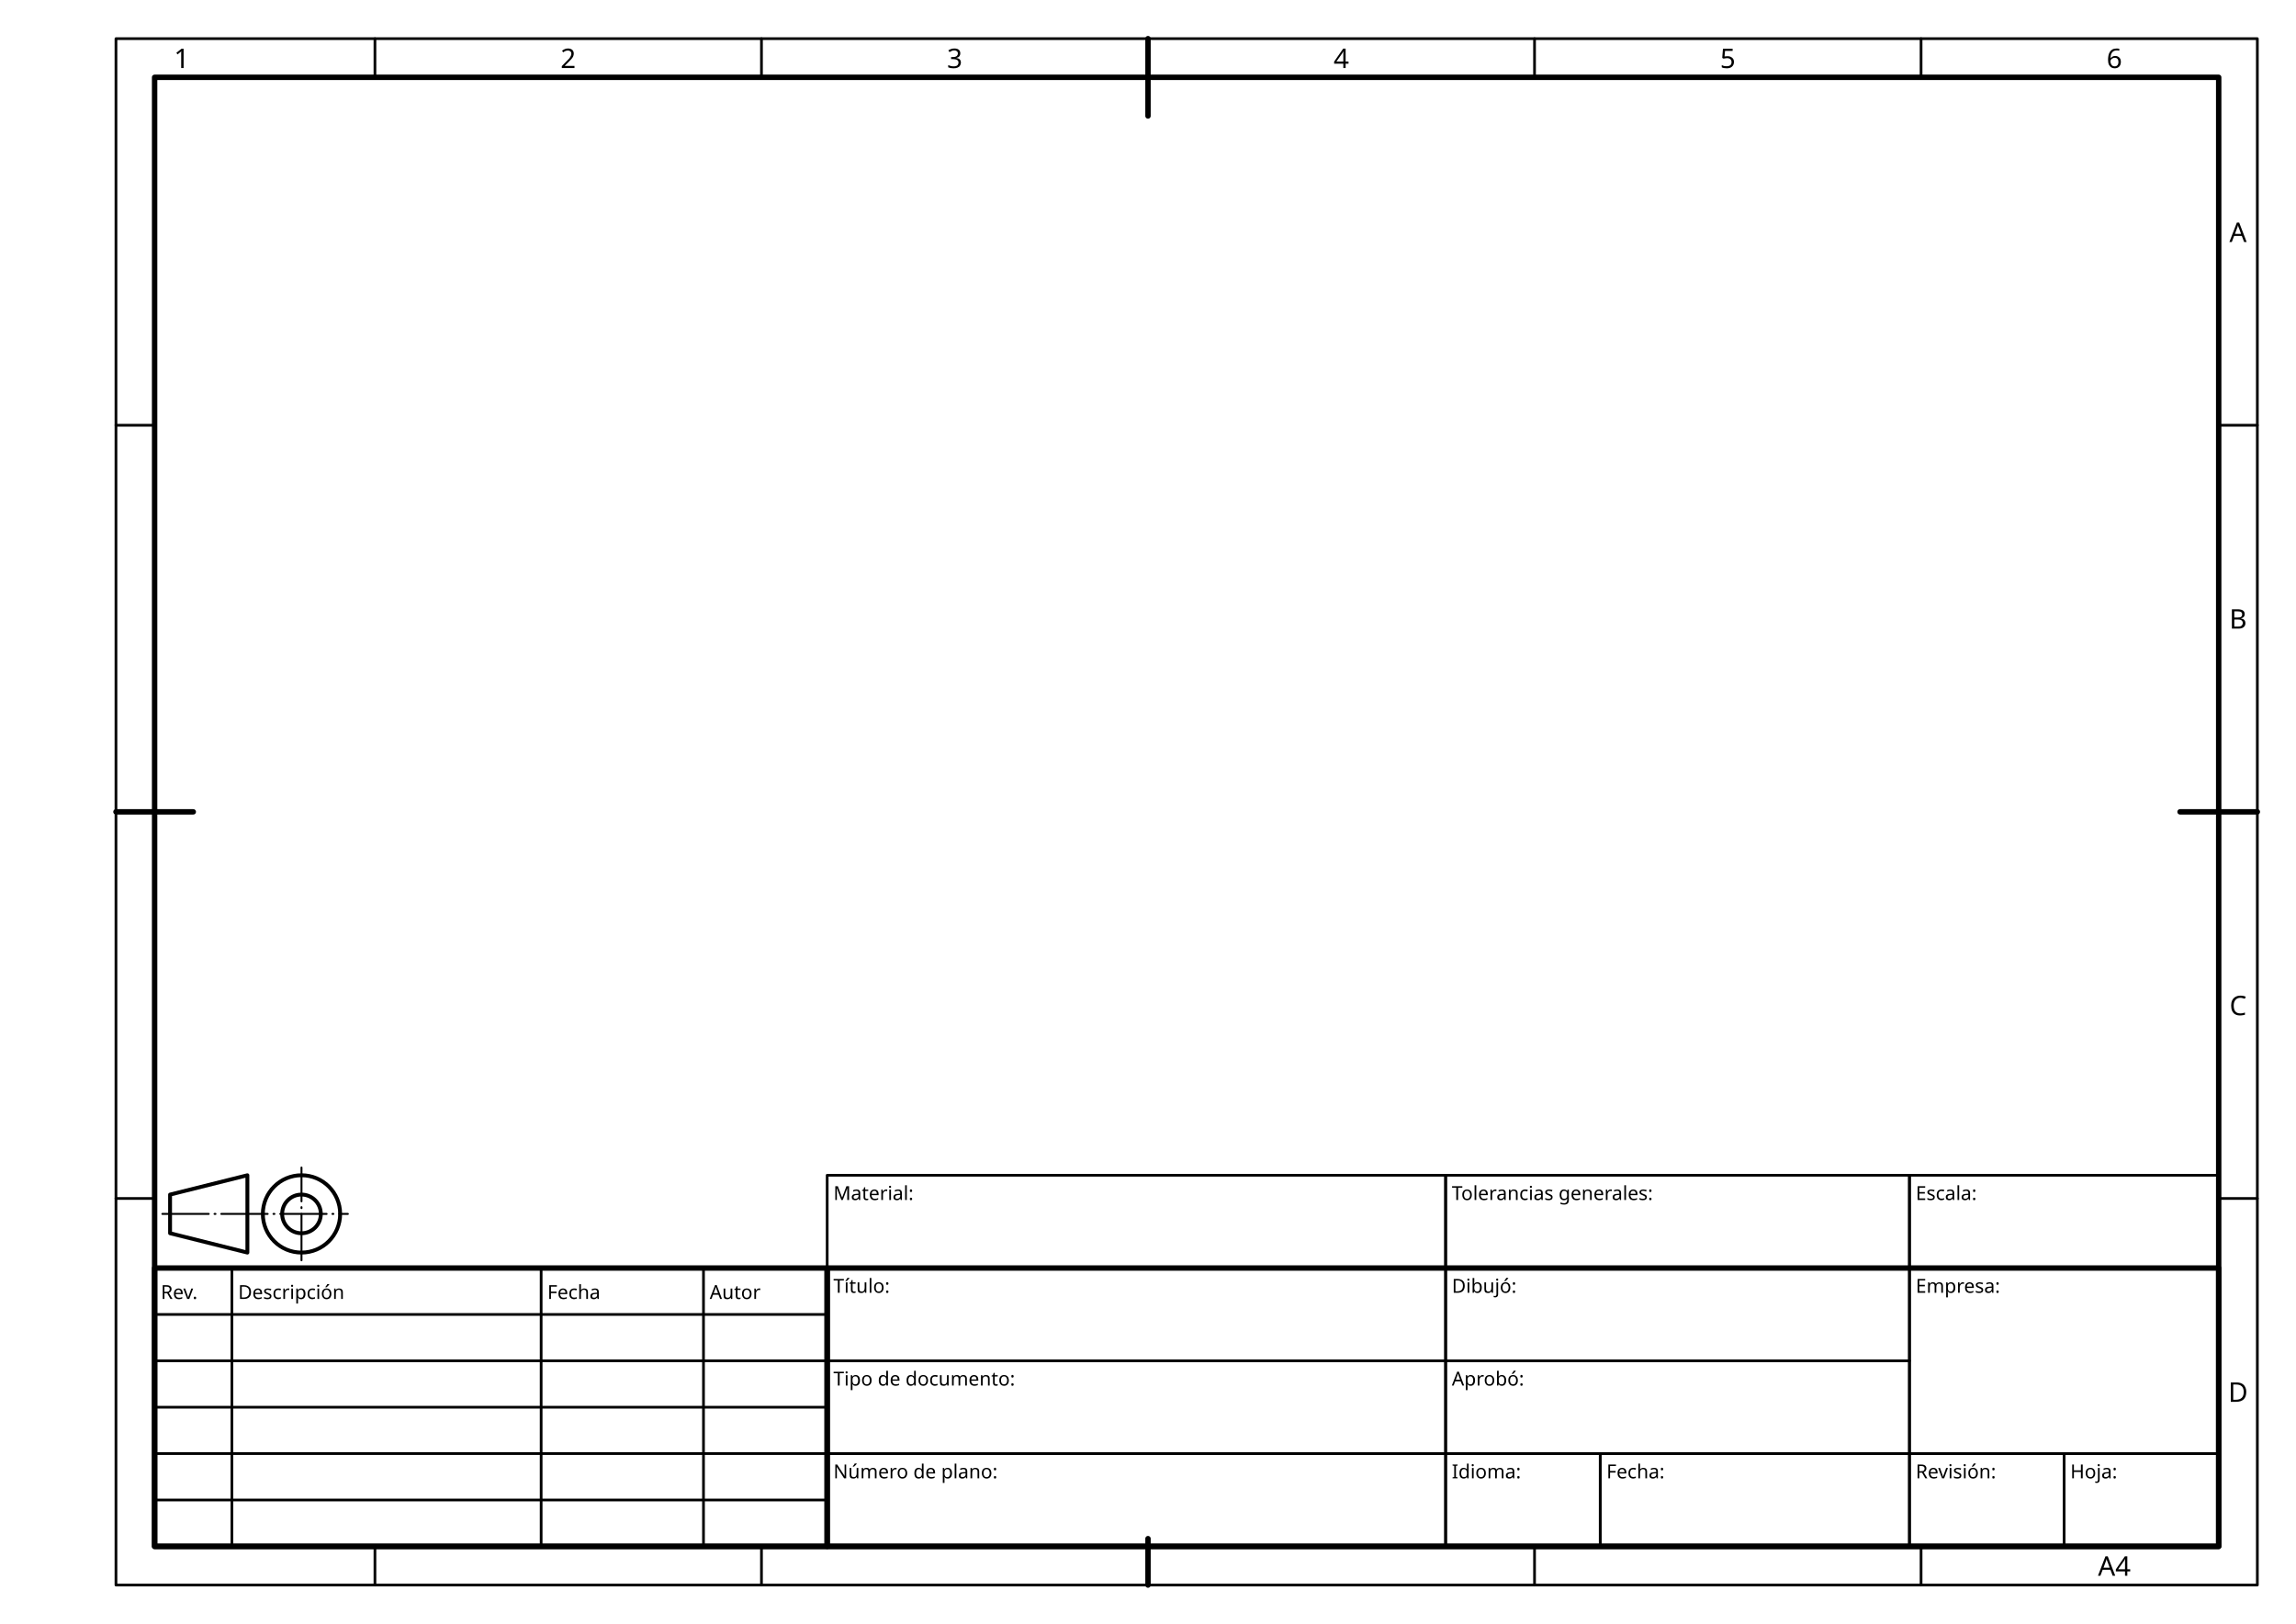
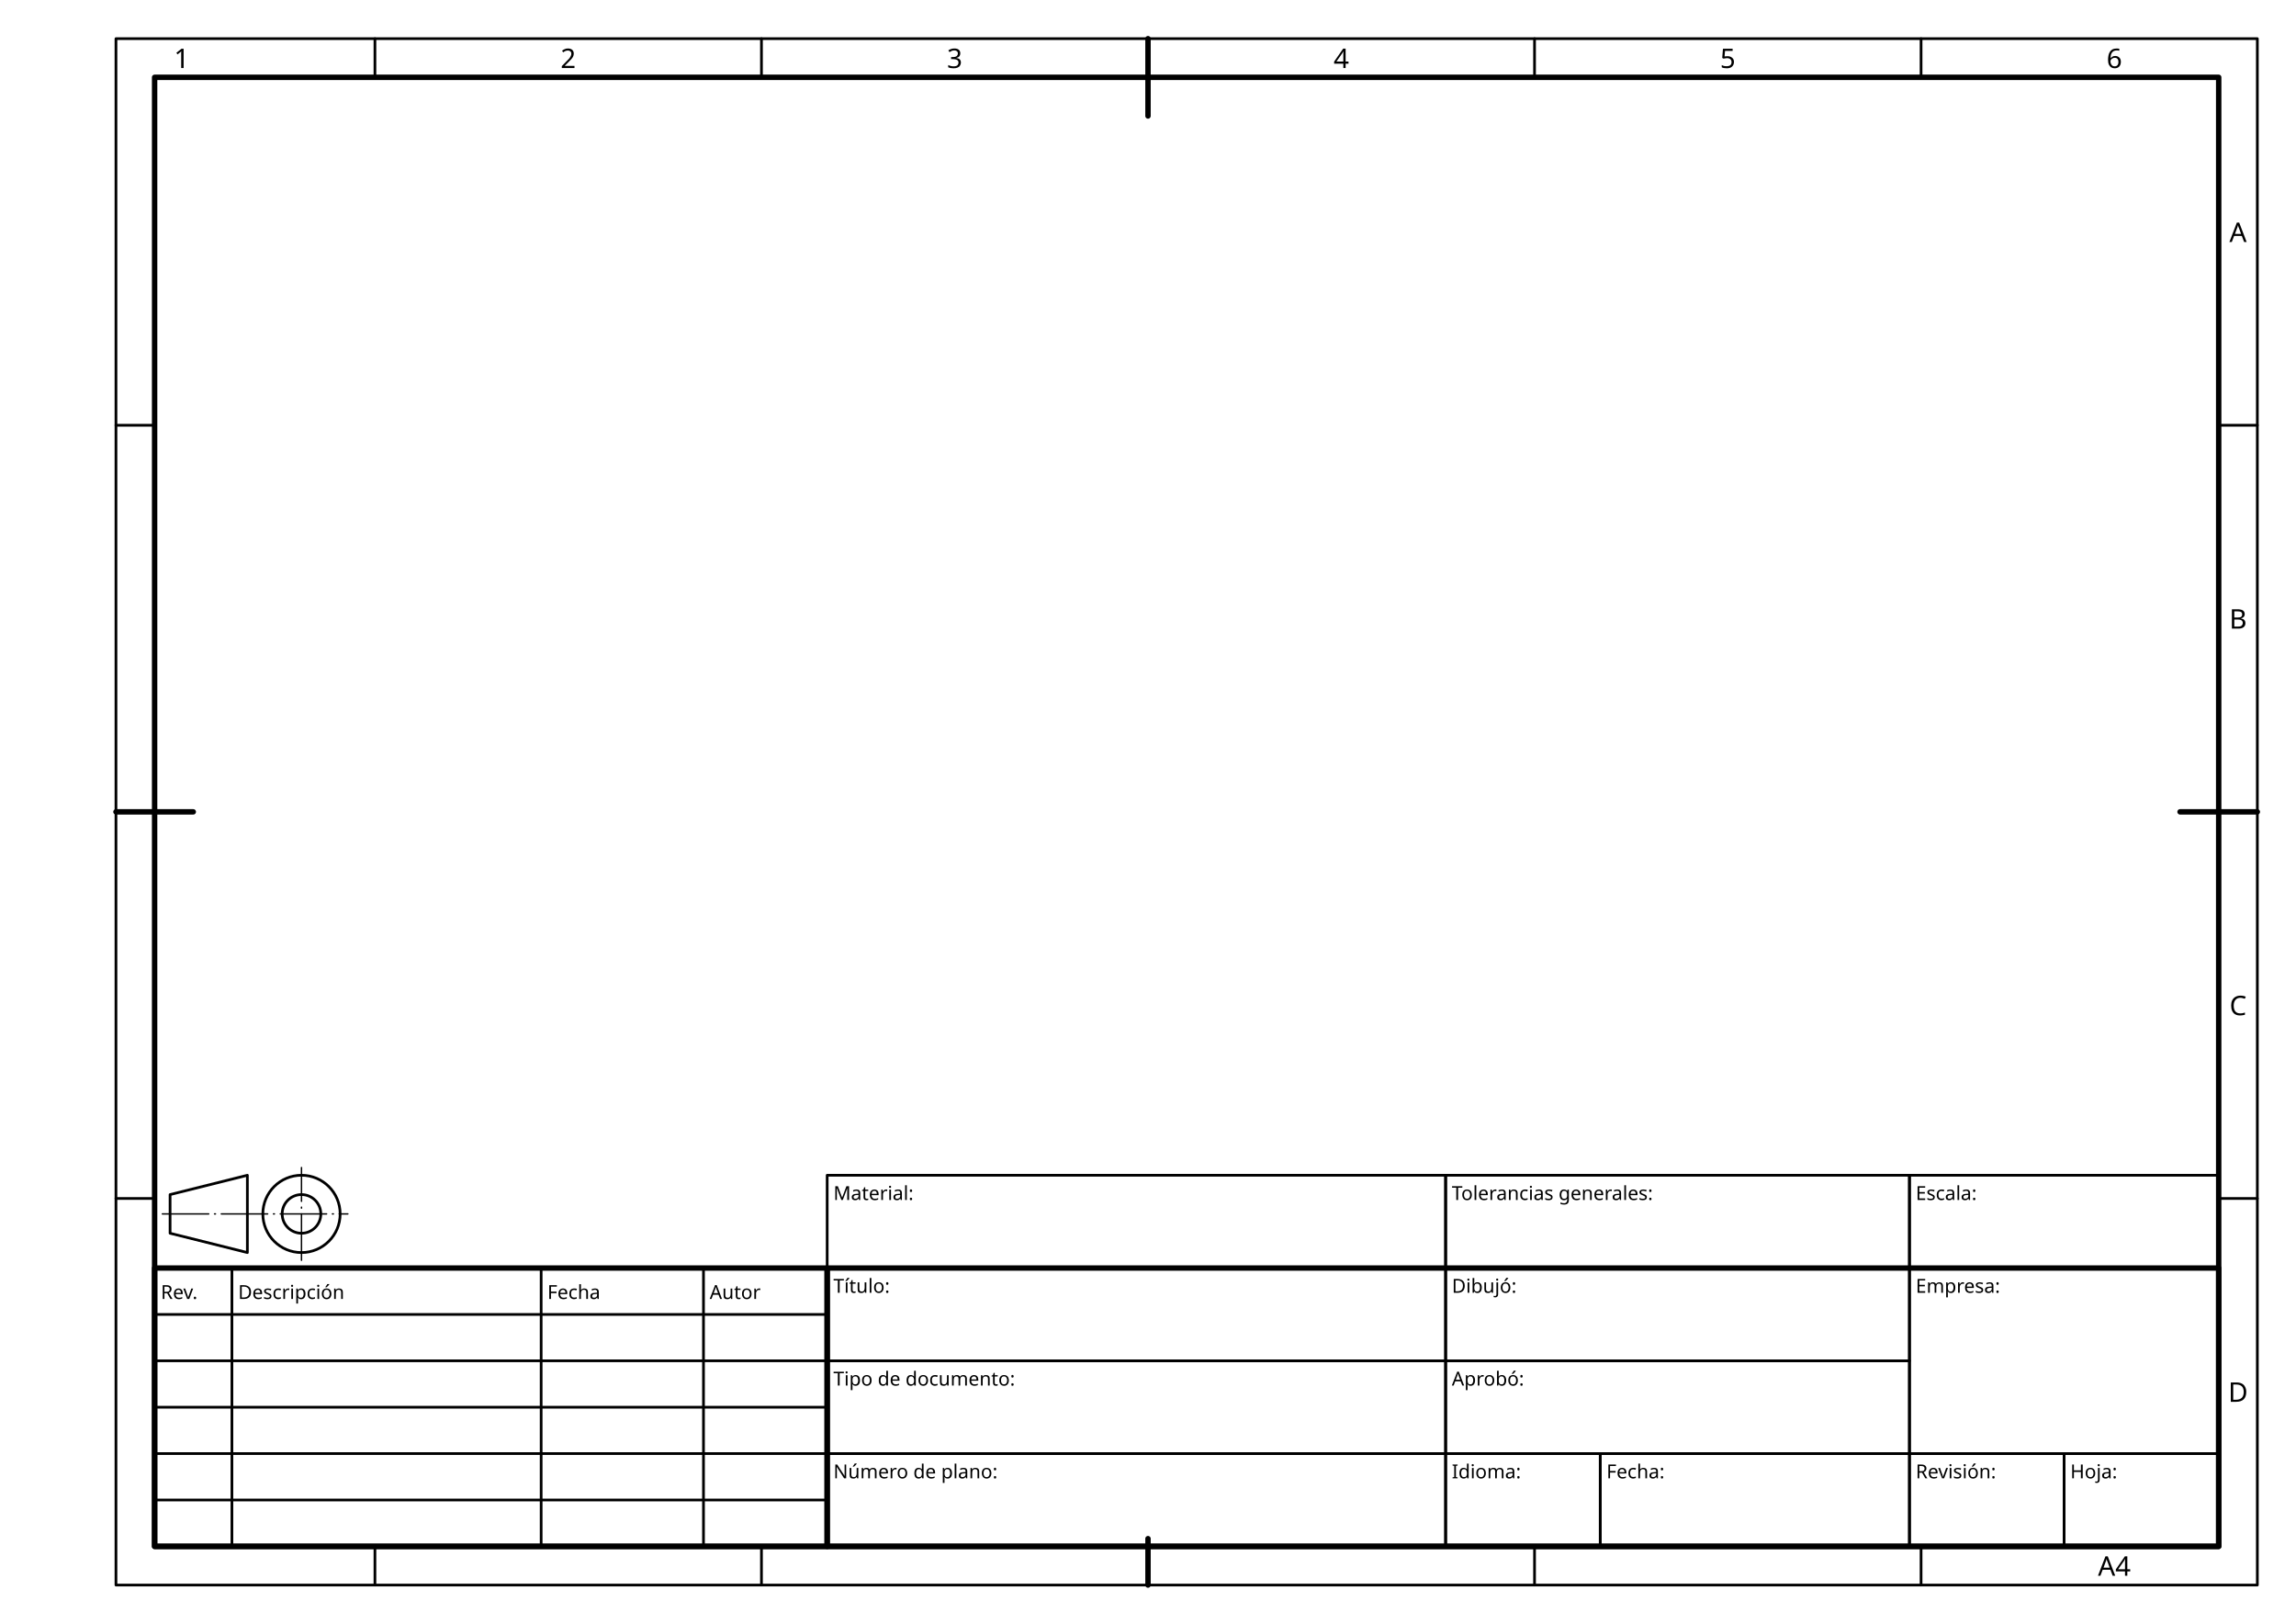
<svg xmlns="http://www.w3.org/2000/svg" xmlns:ns1="https://www.freecad.org/wiki/index.php?title=Svg_Namespace" width="297mm" height="210mm" viewBox="0 0 297 210" version="1.1" id="svg">
  <rect id="drawing_space_frame" x="20" y="10" width="267" height="190" style="fill:none;stroke:#000000;stroke-width:0.7;stroke-linecap:round;stroke-linejoin:round" />
  <g id="centring_marks" style="fill:none;stroke:#000000;stroke-width:0.7;stroke-linecap:round">
    <path id="top_centering" d="m 148.5,5 v 10" />
    <path id="right_centering" d="m 292,105 h -10" />
    <path id="bottom_centering" d="m 148.5,205 v -6" />
    <path id="left_centering" d="m 15,105 h 10" />
  </g>
  <g id="grid_reference_system">
    <g id="grid_reference_borders" style="fill:none;stroke:#000000;stroke-width:0.35;stroke-linecap:round;stroke-linejoin:round">
      <rect id="grid_reference_border" x="15" y="5" width="277" height="200" />
      <path id="upper_border_1" d="m 48.5,5 v 5" />
      <path id="upper_border_2" d="m 98.5,5 v 5" />
      <path id="upper_border_4" d="m 198.5,5 v 5" />
      <path id="upper_border_5" d="m 248.5,5 v 5" />
      <path id="right_border_1" d="m 292,55 h -5" />
      <path id="right_border_3" d="m 292,155 h -5" />
      <path id="lower_border_1" d="m 48.5,205 v -5" />
      <path id="lower_border_2" d="m 98.5,205 v -5" />
      <path id="lower_border_4" d="m 198.5,205 v -5" />
      <path id="lower_border_5" d="m 248.5,205 v -5" />
      <path id="left_border_1" d="m 15,55 h 5" />
      <path id="left_border_3" d="m 15,155 h 5" />
    </g>
    <g id="grid_reference_markers" style="font-size:3.5px;font-family:osifont;text-align:center;text-anchor:middle;fill:#000000;stroke:none">
      <text id="upper_marker_1" x="23.5" y="8.8">1</text>
      <text id="upper_marker_2" x="73.5" y="8.8">2</text>
      <text id="upper_marker_3" x="123.5" y="8.8">3</text>
      <text id="upper_marker_4" x="173.5" y="8.8">4</text>
      <text id="upper_marker_5" x="223.5" y="8.8">5</text>
      <text id="upper_marker_6" x="273.5" y="8.8">6</text>
      <text id="right_marker_1" x="289.5" y="31.3">A</text>
      <text id="right_marker_2" x="289.5" y="81.3">B</text>
      <text id="right_marker_3" x="289.5" y="131.3">C</text>
      <text id="right_marker_4" x="289.5" y="181.3">D</text>
      <text id="lower_marker_6" x="273.5" y="203.8">A4</text>
    </g>
  </g>
  <g id="title_block_borders" style="fill:none;stroke:#000000;stroke-width:0.35;stroke-linecap:round;stroke-linejoin:round">
    <rect id="title_block_frame" x="107" y="164" width="180" height="36" style="stroke-width:0.7" />
    <rect id="legal_owner_border" x="247" y="164" width="40" height="24" />
    <rect id="identification_number_border" x="107" y="188" width="80" height="12" />
    <rect id="revision_index_border" x="247" y="188" width="20" height="12" />
    <rect id="date_of_issue_border" x="207" y="188" width="40" height="12" />
    <rect id="sheet_number_border" x="267" y="188" width="20" height="12" />
    <rect id="language_code_border" x="187" y="188" width="20" height="12" />
    <rect id="title_border" x="107" y="164" width="80" height="12" />
    <rect id="approval_person_border" x="187" y="176" width="60" height="12" />
    <rect id="creator_border" x="187" y="164" width="60" height="12" />
    <rect id="document_type_border" x="107" y="176" width="80" height="12" />
    <rect id="part_material_border" x="107" y="152" width="80" height="12" />
    <rect id="general_tolerances_border" x="187" y="152" width="60" height="12" />
    <rect id="sheet_scale_border" x="247" y="152" width="40" height="12" />
  </g>
  <g id="title_block_labels" style="font-size:2.5px;font-family:osifont;text-anchor:start;fill:#000000;stroke:none">
    <text id="legal_owner_label" x="247.8" y="167.2">Empresa:</text>
    <text id="identification_number_label" x="107.8" y="191.2">Número de plano:</text>
    <text id="revision_index_label" x="247.8" y="191.2">Revisión:</text>
    <text id="date_of_issue_label" x="207.8" y="191.2">Fecha:</text>
    <text id="sheet_number_label" x="267.8" y="191.2">Hoja:</text>
    <text id="language_code_label" x="187.8" y="191.2">Idioma:</text>
    <text id="title_label" x="107.8" y="167.2">Título:</text>
    <text id="approval_person_label" x="187.8" y="179.2">Aprobó:</text>
    <text id="creator_label" x="187.8" y="167.2">Dibujó:</text>
    <text id="document_type_label" x="107.8" y="179.2">Tipo de documento:</text>
    <text id="part_material_label" x="107.8" y="155.2">Material:</text>
    <text id="general_tolerances_label" x="187.8" y="155.2">Tolerancias generales:</text>
    <text id="sheet_scale_label" x="247.8" y="155.2">Escala:</text>
  </g>
  <g id="title_block_data_fields" style="font-size:3.5px;font-family:osifont;text-anchor:start;fill:#000000;stroke:none">
    <text id="legal_owner_1_data_field" x="267" y="172.5" ns1:editable="legal_owner_1" ns1:autofill="organization" data-maxwidth="38" style="font-size:3.0px;text-anchor:middle">
      <tspan />
    </text>
    <text id="legal_owner_2_data_field" x="267" y="176.5" ns1:editable="legal_owner_2" data-maxwidth="38" style="font-size:3.0px;text-anchor:middle">
      <tspan />
    </text>
    <text id="legal_owner_3_data_field" x="267" y="180.5" ns1:editable="legal_owner_3" data-maxwidth="38" style="font-size:3.0px;text-anchor:middle">
      <tspan />
    </text>
    <text id="legal_owner_4_data_field" x="267" y="184.5" ns1:editable="legal_owner_4" data-maxwidth="38" style="font-size:3.0px;text-anchor:middle">
      <tspan />
    </text>
    <text id="drawing_number_data_field" x="108" y="196.5" ns1:editable="drawing_number" data-maxwidth="78" style="font-size:5.0px;text-anchor:start">
      <tspan />
    </text>
    <text id="revision_index_data_field" x="257" y="196.5" ns1:editable="revision_index" data-maxwidth="18" style="font-size:5.0px;text-anchor:middle">
      <tspan />
    </text>
    <text id="date_of_issue_data_field" x="208" y="196.5" ns1:editable="date_of_issue" ns1:autofill="date" data-maxwidth="38" style="font-size:3.5px;text-anchor:start">
      <tspan />
    </text>
    <text id="sheet_number_data_field" x="277" y="196.5" ns1:editable="sheet_number" ns1:autofill="sheet" data-maxwidth="18" style="font-size:3.5px;text-anchor:middle">
      <tspan />
    </text>
    <text id="language_code_data_field" x="197" y="196.5" ns1:editable="language_code" data-maxwidth="18" style="font-size:3.5px;text-anchor:middle">
      <tspan />
    </text>
    <text id="title_data_field" x="108" y="173.8" ns1:editable="title" ns1:autofill="title" data-maxwidth="78" style="font-size:5.0px;text-anchor:start">
      <tspan />
    </text>
    <text id="approval_person_data_field" x="188" y="185.5" ns1:editable="approval_person" data-maxwidth="58" style="font-size:3.5px;text-anchor:start">
      <tspan />
    </text>
    <text id="creator_data_field" x="188" y="173.8" ns1:editable="creator" ns1:autofill="author" data-maxwidth="58" style="font-size:3.5px;text-anchor:start">
      <tspan />
    </text>
    <text id="document_type_data_field" x="108" y="185.5" ns1:editable="document_type" data-maxwidth="78" style="font-size:3.5px;text-anchor:start">
      <tspan />
    </text>
    <text id="scale_data_field" x="267" y="160.4" ns1:editable="scale" ns1:autofill="scale" data-maxwidth="38" style="font-size:3.5px;text-anchor:middle">
      <tspan />
    </text>
    <text id="general_tolerances_data_field" x="188" y="160.4" ns1:editable="general_tolerances" data-maxwidth="58" style="font-size:3.5px;text-anchor:start">
      <tspan />
    </text>
    <text id="part_material_data_field" x="108" y="160.4" ns1:editable="part_material" data-maxwidth="78" style="font-size:3.5px;text-anchor:start">
      <tspan />
    </text>
  </g>
  <g id="revision_table_borders" style="fill:none;stroke:#000000;stroke-width:0.35;stroke-linecap:round;stroke-linejoin:round">
    <rect id="revision_table_frame" x="20" y="164" width="87" height="36" style="stroke-width:0.7" />
    <path id="revision_column_1" d="M 30,164 V 200" />
    <path id="revision_column_2" d="M 70,164 V 200" />
    <path id="revision_column_3" d="M 91,164 V 200" />
    <path id="revision_row_0" d="M 20,170 H 107" />
    <path id="revision_row_1" d="M 20,176 H 107" />
    <path id="revision_row_2" d="M 20,182 H 107" />
    <path id="revision_row_3" d="M 20,188 H 107" />
    <path id="revision_row_4" d="M 20,194 H 107" />
  </g>
  <g id="revision_table_labels" style="font-size:2.5px;font-family:osifont;text-anchor:start;fill:#000000;stroke:none">
    <text x="20.8" y="168.0">Rev.</text>
    <text x="30.8" y="168.0">Descripción</text>
    <text x="70.8" y="168.0">Fecha</text>
    <text x="91.8" y="168.0">Autor</text>
  </g>
  <g id="revision_table_data_fields" style="font-size:3px;font-family:osifont;text-anchor:start;fill:#000000;stroke:none">
    <text id="rev_1_index_data_field" x="20.8" y="174.2" ns1:editable="rev_1_index" data-maxwidth="8.4">
      <tspan />
    </text>
    <text id="rev_1_description_data_field" x="30.8" y="174.2" ns1:editable="rev_1_description" data-maxwidth="38.4">
      <tspan />
    </text>
    <text id="rev_1_date_data_field" x="70.8" y="174.2" ns1:editable="rev_1_date" data-maxwidth="19.4">
      <tspan />
    </text>
    <text id="rev_1_by_data_field" x="91.8" y="174.2" ns1:editable="rev_1_by" data-maxwidth="14.4">
      <tspan />
    </text>
    <text id="rev_2_index_data_field" x="20.8" y="180.2" ns1:editable="rev_2_index" data-maxwidth="8.4">
      <tspan />
    </text>
    <text id="rev_2_description_data_field" x="30.8" y="180.2" ns1:editable="rev_2_description" data-maxwidth="38.4">
      <tspan />
    </text>
    <text id="rev_2_date_data_field" x="70.8" y="180.2" ns1:editable="rev_2_date" data-maxwidth="19.4">
      <tspan />
    </text>
    <text id="rev_2_by_data_field" x="91.8" y="180.2" ns1:editable="rev_2_by" data-maxwidth="14.4">
      <tspan />
    </text>
    <text id="rev_3_index_data_field" x="20.8" y="186.2" ns1:editable="rev_3_index" data-maxwidth="8.4">
      <tspan />
    </text>
    <text id="rev_3_description_data_field" x="30.8" y="186.2" ns1:editable="rev_3_description" data-maxwidth="38.4">
      <tspan />
    </text>
    <text id="rev_3_date_data_field" x="70.8" y="186.2" ns1:editable="rev_3_date" data-maxwidth="19.4">
      <tspan />
    </text>
    <text id="rev_3_by_data_field" x="91.8" y="186.2" ns1:editable="rev_3_by" data-maxwidth="14.4">
      <tspan />
    </text>
    <text id="rev_4_index_data_field" x="20.8" y="192.2" ns1:editable="rev_4_index" data-maxwidth="8.4">
      <tspan />
    </text>
    <text id="rev_4_description_data_field" x="30.8" y="192.2" ns1:editable="rev_4_description" data-maxwidth="38.4">
      <tspan />
    </text>
    <text id="rev_4_date_data_field" x="70.8" y="192.2" ns1:editable="rev_4_date" data-maxwidth="19.4">
      <tspan />
    </text>
    <text id="rev_4_by_data_field" x="91.8" y="192.2" ns1:editable="rev_4_by" data-maxwidth="14.4">
      <tspan />
    </text>
    <text id="rev_5_index_data_field" x="20.8" y="198.2" ns1:editable="rev_5_index" data-maxwidth="8.4">
      <tspan />
    </text>
    <text id="rev_5_description_data_field" x="30.8" y="198.2" ns1:editable="rev_5_description" data-maxwidth="38.4">
      <tspan />
    </text>
    <text id="rev_5_date_data_field" x="70.8" y="198.2" ns1:editable="rev_5_date" data-maxwidth="19.4">
      <tspan />
    </text>
    <text id="rev_5_by_data_field" x="91.8" y="198.2" ns1:editable="rev_5_by" data-maxwidth="14.4">
      <tspan />
    </text>
  </g>
-   <g id="extras_outlines" style="fill:none;stroke:#000000;stroke-width:0.5;stroke-linecap:round;stroke-linejoin:round">
+   <g id="extras_outlines" style="fill:none;stroke:#000000;stroke-width:0.35;stroke-linecap:round;stroke-linejoin:round">
    <path id="first_angle_trapezoid" d="m 32,152 -10,2.5 v 5 l 10,2.5 z" />
    <circle id="first_angle_inner_circle" cx="39" cy="157" r="2.5" />
    <circle id="first_angle_outer_circle" cx="39" cy="157" r="5" />
  </g>
-   <g id="extras_centre_lines" style="fill:none;stroke:#000000;stroke-width:0.25;stroke-linecap:round;stroke-linejoin:round;stroke-dasharray:6, 0.75, 0.125, 0.75">
+   <g id="extras_centre_lines" style="fill:none;stroke:#000000;stroke-width:0.18;stroke-linecap:round;stroke-linejoin:round;stroke-dasharray:6, 0.75, 0.125, 0.75">
    <path id="first_angle_horizontal" d="m 21,157 h 24" />
    <path id="first_angle_vertical" d="m 39,163 v -12" />
  </g>
  <g id="fixed_notes_data_fields" style="font-size:3px;font-family:osifont;text-anchor:start;fill:#000000;stroke:none">
    <text id="fixed_note_1_data_field" x="50" y="155" ns1:editable="fixed_note_1" data-maxwidth="55">
      <tspan />
    </text>
    <text id="fixed_note_2_data_field" x="50" y="159" ns1:editable="fixed_note_2" data-maxwidth="55">
      <tspan />
    </text>
    <text id="fixed_note_3_data_field" x="50" y="163" ns1:editable="fixed_note_3" data-maxwidth="55">
      <tspan />
    </text>
  </g>
</svg>
